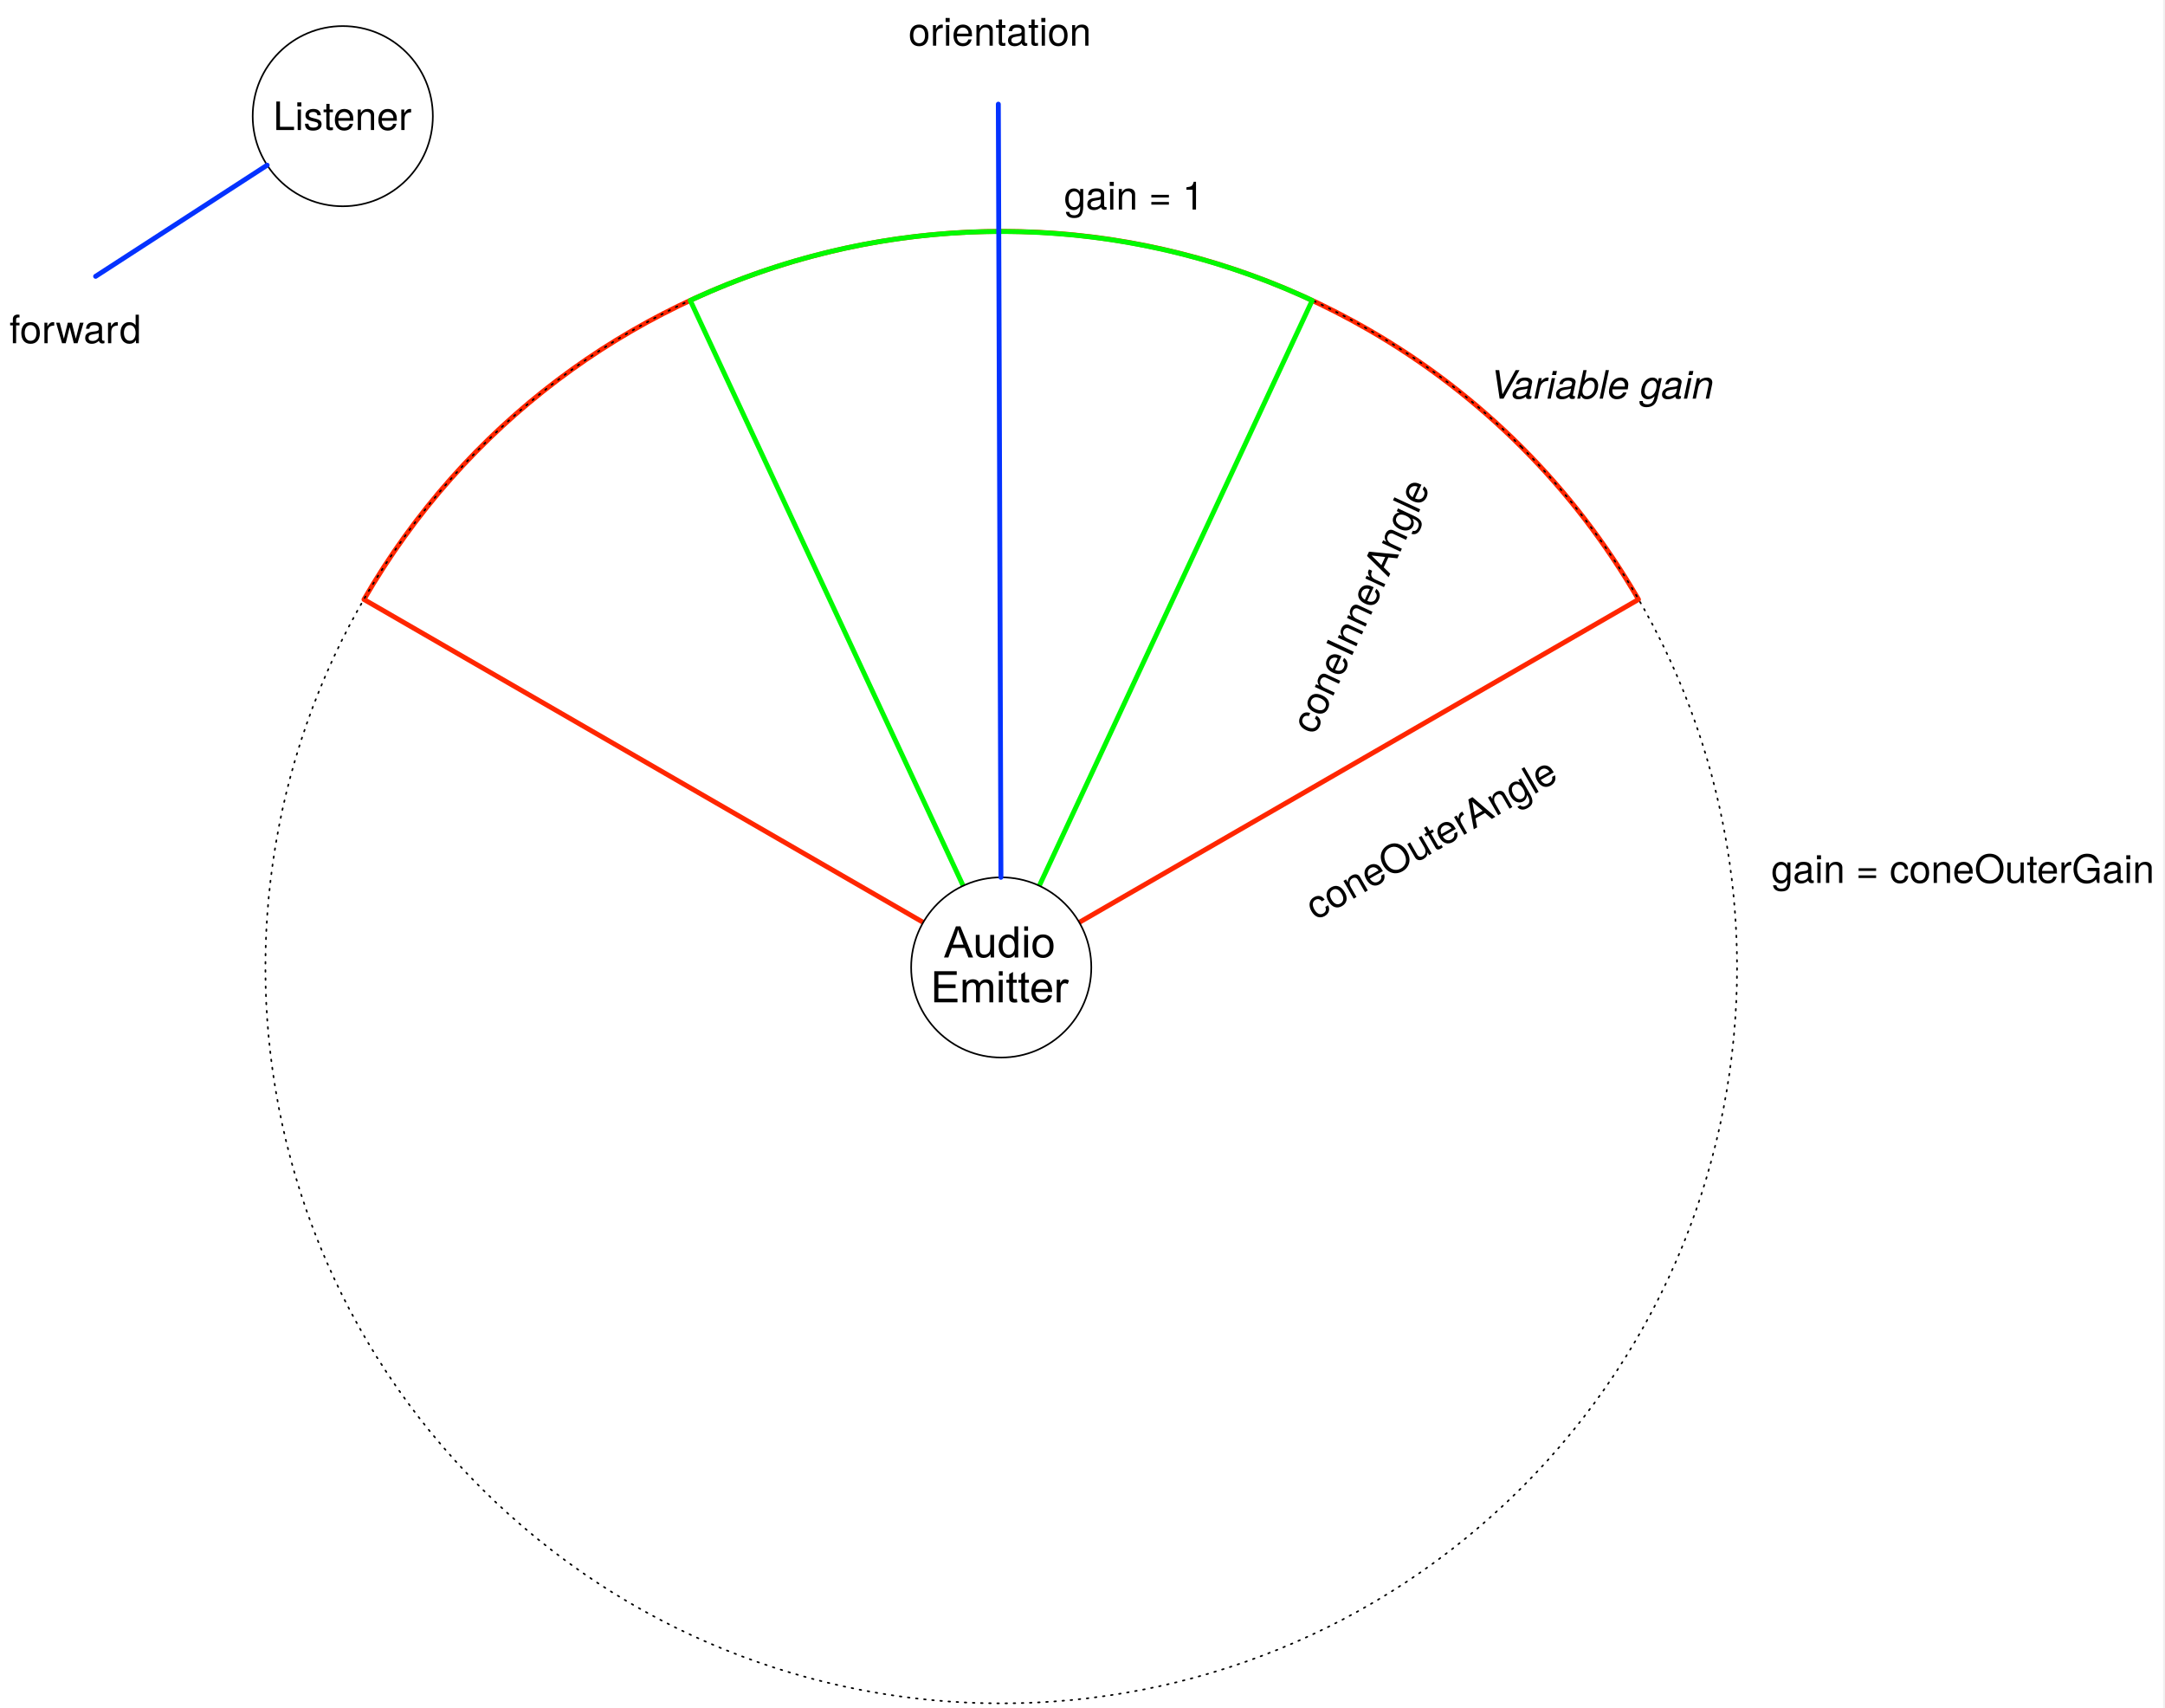
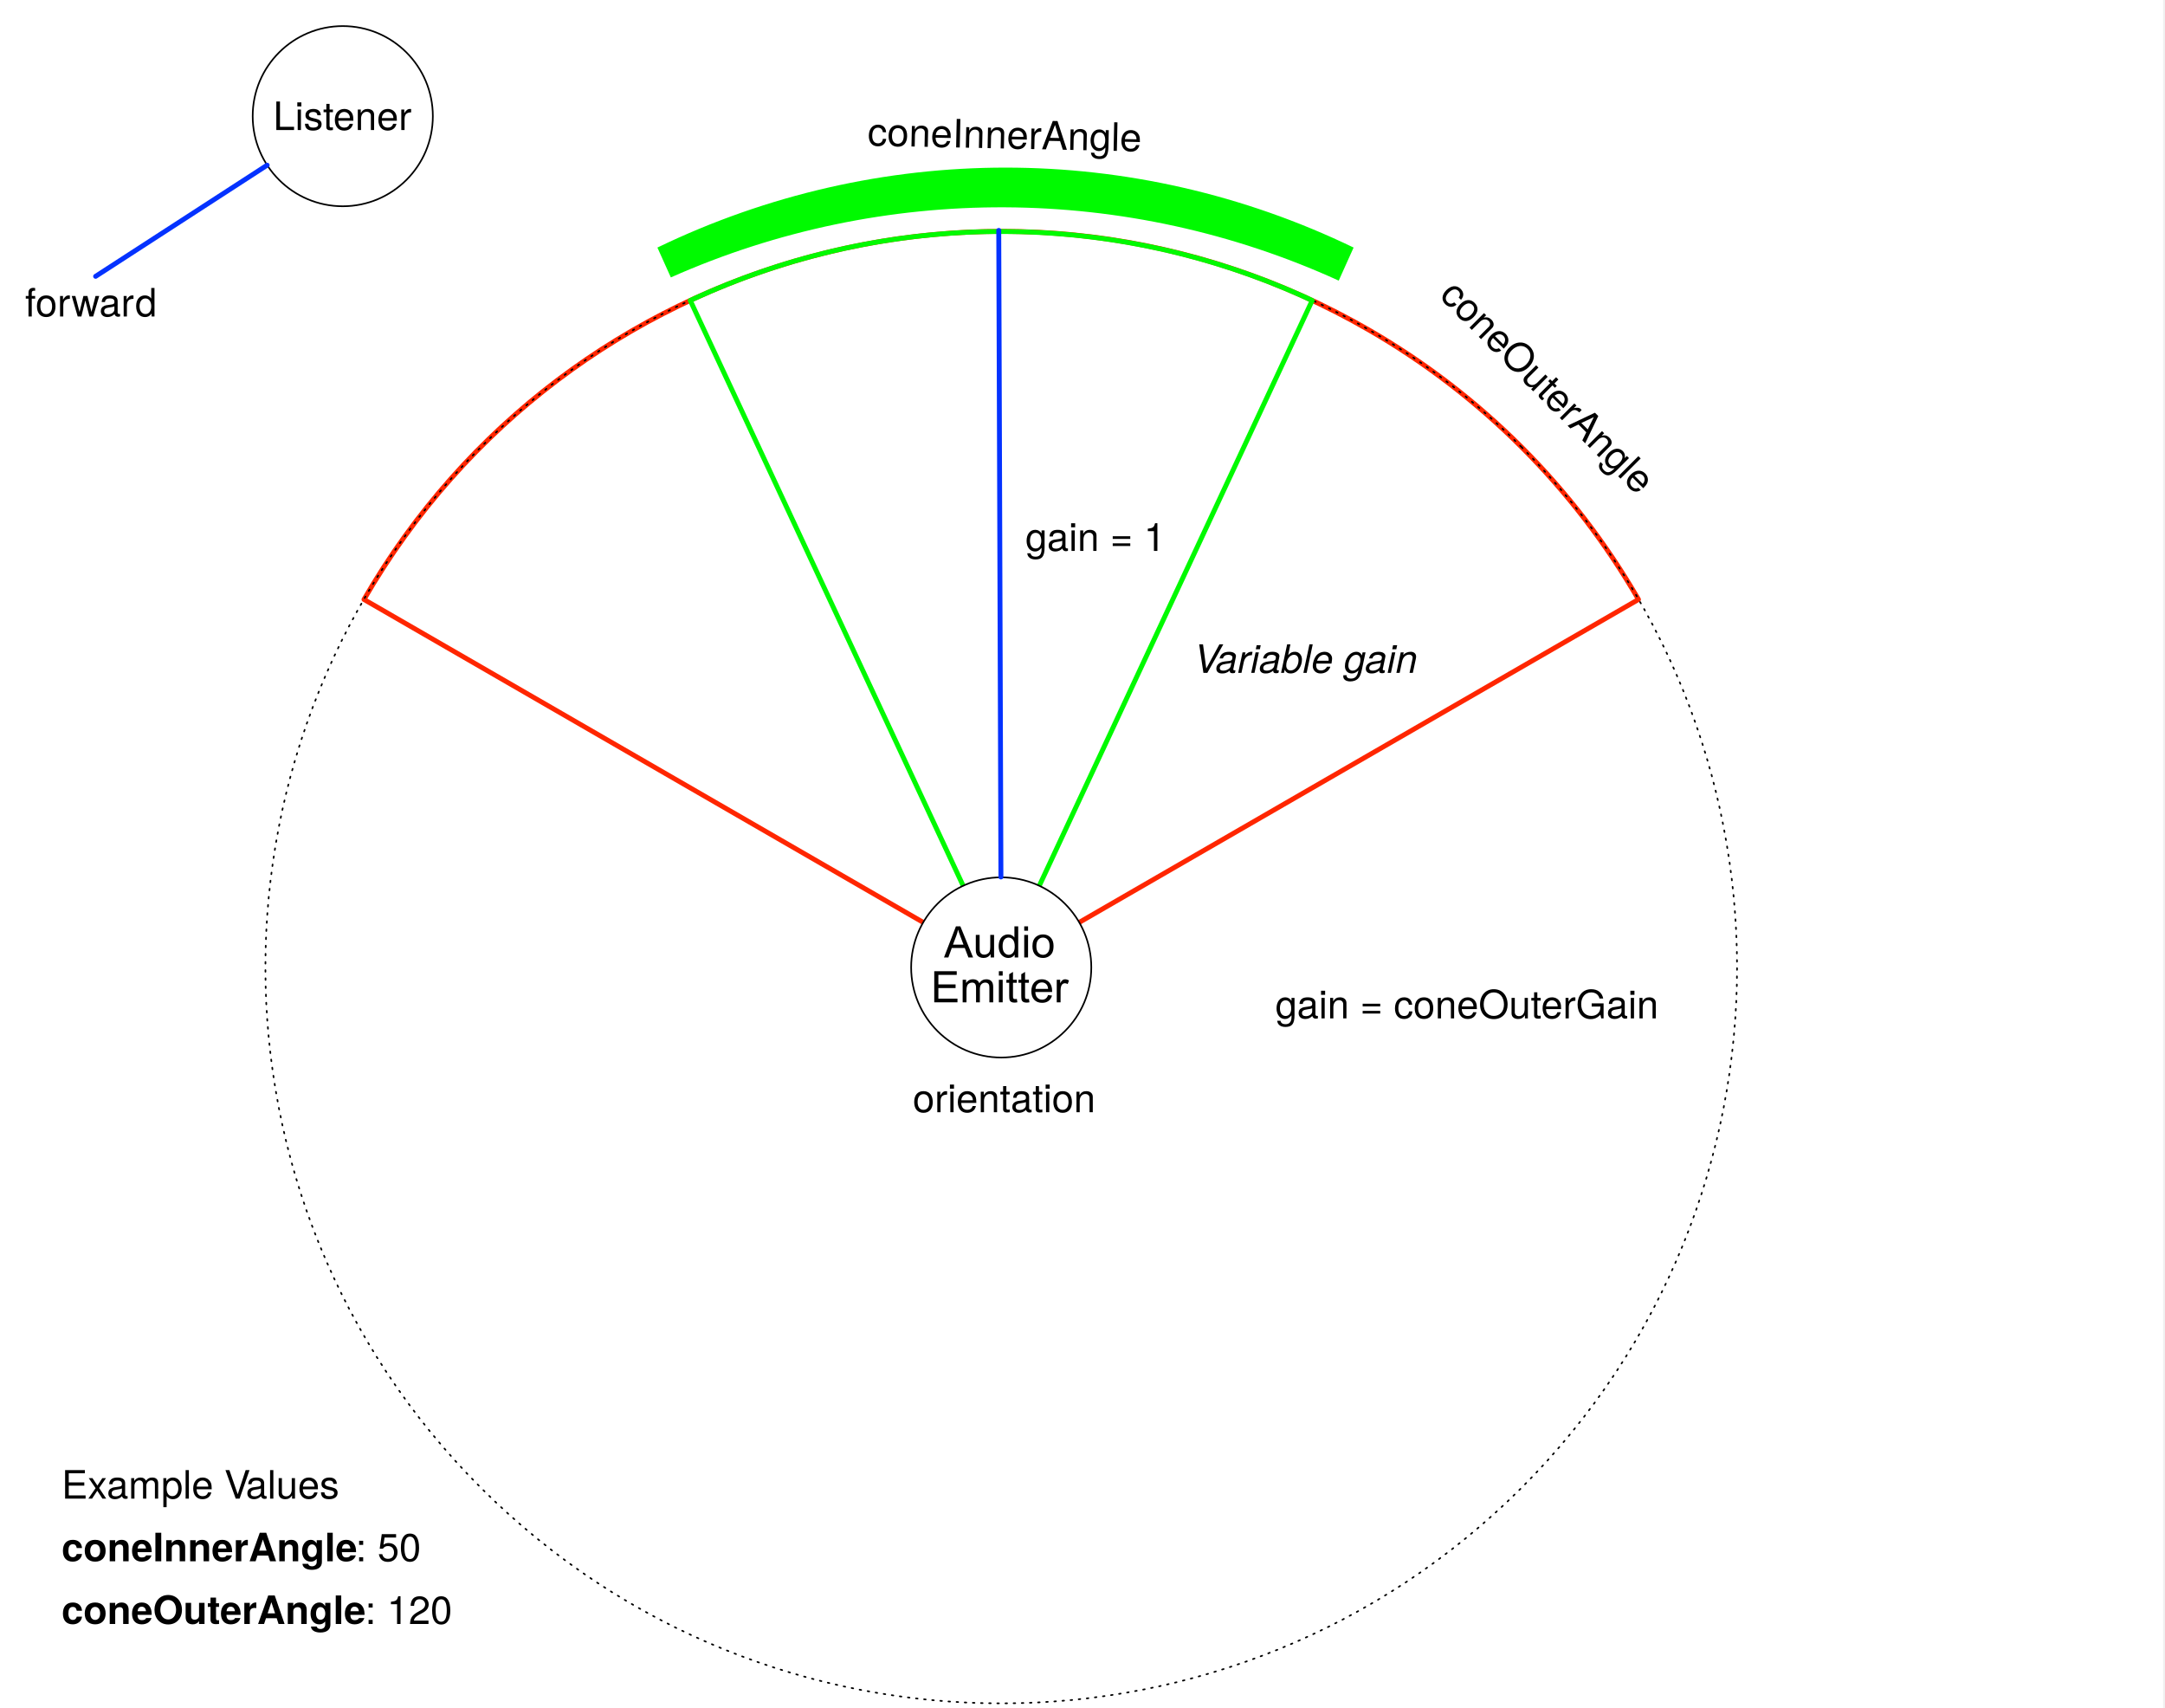
<svg xmlns="http://www.w3.org/2000/svg" width="100%" height="100%" viewBox="0 0 1328 1047" version="1.1" xml:space="preserve" style="fill-rule:evenodd;clip-rule:evenodd;stroke-linecap:round;stroke-linejoin:round;">
  <g id="Canvas_1">
    <rect x="-7.036" y="-2.557" width="1333.9" height="1055.17" style="fill:white;" />
-     <g id="Canvas_1:-Layer-1">
-       <g id="Graphic_6">
-         <path d="M614.148,593.332L223.265,367.656C347.903,151.778 623.946,77.812 839.824,202.45C908.438,242.064 965.416,299.042 1005.03,367.656L614.148,593.332Z" style="fill:none;fill-rule:nonzero;stroke:rgb(255,38,0);stroke-width:3px;" />
-       </g>
-       <g id="Graphic_7">
-         <path d="M933.302,274.179C1109.57,450.442 1109.57,736.222 933.302,912.486C757.038,1088.75 471.258,1088.75 294.994,912.486C118.729,736.222 118.729,450.442 294.994,274.179C471.258,97.914 757.038,97.914 933.302,274.179" style="fill:none;fill-rule:nonzero;stroke:black;stroke-width:1px;stroke-dasharray:1,4;" />
-       </g>
-       <g id="Graphic_5">
-         <path d="M614.148,593.332L423.398,184.268C544.315,127.884 683.981,127.884 804.898,184.268L614.148,593.332Z" style="fill:none;fill-rule:nonzero;stroke:rgb(0,250,0);stroke-width:3px;" />
-       </g>
-       <g id="Graphic_8">
-         <circle cx="614.148" cy="593.332" r="55.25" style="fill:white;" />
-         <circle cx="614.148" cy="593.332" r="55.25" style="fill:none;stroke:black;stroke-width:1px;" />
-       </g>
-       <g id="Graphic_9">
-         <circle cx="210.25" cy="71.25" r="55.25" style="fill:none;stroke:black;stroke-width:1px;" />
-       </g>
-       <g id="Line_11">
-         <path d="M163.872,101.299L58.649,169.475" style="fill:none;fill-rule:nonzero;stroke:rgb(4,50,255);stroke-width:3px;" />
-       </g>
-       <g id="Line_12">
-         <path d="M613.962,538.083L612.37,63.876" style="fill:none;fill-rule:nonzero;stroke:rgb(4,50,255);stroke-width:3px;" />
-       </g>
-       <g transform="matrix(1,0,0,1,167.578,79.75)">
-         <g id="Graphic_13">
-           <g>
-             <text x="0px" y="0px" style="font-family:'HelveticaNeue', 'Helvetica Neue';font-size:24px;">Listener</text>
-           </g>
-         </g>
-       </g>
-       <g transform="matrix(2.22037,0,0,2.22037,-690.605,-961.829)">
-         <path d="M571.818,697.649L575.117,689.059L576.341,689.059L579.857,697.649L578.562,697.649L577.56,695.047L573.968,695.047L573.025,697.649L571.818,697.649ZM574.296,694.122L577.209,694.122L576.312,691.743C576.039,691.02 575.835,690.426 575.703,689.961C575.593,690.512 575.439,691.059 575.24,691.602L574.296,694.122Z" style="fill-rule:nonzero;" />
-         <path d="M584.709,697.649L584.709,696.735C584.224,697.438 583.566,697.79 582.734,697.79C582.367,697.79 582.024,697.719 581.706,697.579C581.387,697.438 581.151,697.261 580.997,697.048C580.842,696.835 580.734,696.575 580.671,696.266C580.628,696.059 580.607,695.731 580.607,695.282L580.607,691.426L581.662,691.426L581.662,694.877C581.662,695.428 581.683,695.799 581.726,695.991C581.793,696.268 581.933,696.486 582.148,696.644C582.363,696.802 582.628,696.881 582.945,696.881C583.261,696.881 583.558,696.8 583.835,696.638C584.113,696.476 584.309,696.255 584.424,695.976C584.54,695.697 584.597,695.291 584.597,694.76L584.597,691.426L585.652,691.426L585.652,697.649L584.709,697.649Z" style="fill-rule:nonzero;" />
-         <path d="M591.341,697.649L591.341,696.864C590.947,697.481 590.367,697.79 589.601,697.79C589.105,697.79 588.649,697.653 588.233,697.379C587.817,697.106 587.495,696.724 587.266,696.234C587.038,695.744 586.923,695.18 586.923,694.543C586.923,693.922 587.027,693.359 587.234,692.853C587.441,692.347 587.752,691.959 588.166,691.69C588.58,691.42 589.043,691.286 589.554,691.286C589.929,691.286 590.263,691.365 590.556,691.523C590.849,691.681 591.087,691.887 591.271,692.141L591.271,689.059L592.32,689.059L592.32,697.649L591.341,697.649ZM588.007,694.543C588.007,695.34 588.175,695.936 588.511,696.331C588.847,696.725 589.244,696.922 589.701,696.922C590.162,696.922 590.553,696.734 590.876,696.357C591.198,695.98 591.359,695.405 591.359,694.631C591.359,693.78 591.195,693.155 590.867,692.756C590.539,692.358 590.134,692.159 589.654,692.159C589.185,692.159 588.794,692.35 588.479,692.733C588.165,693.116 588.007,693.719 588.007,694.543Z" style="fill-rule:nonzero;" />
-         <path d="M593.984,690.272L593.984,689.059L595.039,689.059L595.039,690.272L593.984,690.272ZM593.984,697.649L593.984,691.426L595.039,691.426L595.039,697.649L593.984,697.649Z" style="fill-rule:nonzero;" />
-         <path d="M596.252,694.538C596.252,693.385 596.572,692.532 597.212,691.977C597.748,691.516 598.4,691.286 599.169,691.286C600.025,691.286 600.724,691.566 601.267,692.126C601.81,692.687 602.082,693.461 602.082,694.45C602.082,695.25 601.961,695.88 601.721,696.339C601.481,696.798 601.131,697.155 600.672,697.409C600.213,697.663 599.712,697.79 599.169,697.79C598.298,697.79 597.594,697.51 597.057,696.952C596.52,696.393 596.252,695.588 596.252,694.538ZM597.335,694.538C597.335,695.334 597.509,695.931 597.857,696.328C598.205,696.724 598.642,696.922 599.169,696.922C599.693,696.922 600.128,696.723 600.476,696.325C600.824,695.926 600.998,695.319 600.998,694.502C600.998,693.733 600.823,693.15 600.473,692.753C600.124,692.357 599.689,692.159 599.169,692.159C598.642,692.159 598.205,692.356 597.857,692.75C597.509,693.145 597.335,693.741 597.335,694.538Z" style="fill-rule:nonzero;" />
-         <path d="M569.128,710.041L569.128,701.452L575.339,701.452L575.339,702.465L570.265,702.465L570.265,705.096L575.017,705.096L575.017,706.104L570.265,706.104L570.265,709.028L575.539,709.028L575.539,710.041L569.128,710.041Z" style="fill-rule:nonzero;" />
-         <path d="M576.974,710.041L576.974,703.819L577.918,703.819L577.918,704.692C578.113,704.387 578.373,704.142 578.697,703.957C579.021,703.771 579.39,703.678 579.804,703.678C580.265,703.678 580.643,703.774 580.938,703.965C581.233,704.157 581.441,704.424 581.562,704.768C582.054,704.041 582.695,703.678 583.484,703.678C584.101,703.678 584.576,703.849 584.908,704.191C585.24,704.533 585.406,705.059 585.406,705.77L585.406,710.041L584.357,710.041L584.357,706.122C584.357,705.7 584.323,705.396 584.254,705.21C584.186,705.025 584.062,704.875 583.882,704.762C583.703,704.649 583.492,704.592 583.25,704.592C582.812,704.592 582.449,704.738 582.16,705.029C581.871,705.32 581.726,705.786 581.726,706.426L581.726,710.041L580.671,710.041L580.671,705.998C580.671,705.53 580.585,705.178 580.414,704.944C580.242,704.709 579.96,704.592 579.57,704.592C579.273,704.592 578.999,704.67 578.747,704.827C578.495,704.983 578.312,705.211 578.199,705.512C578.085,705.813 578.029,706.247 578.029,706.813L578.029,710.041L576.974,710.041Z" style="fill-rule:nonzero;" />
-         <path d="M586.976,702.665L586.976,701.452L588.031,701.452L588.031,702.665L586.976,702.665ZM586.976,710.041L586.976,703.819L588.031,703.819L588.031,710.041L586.976,710.041Z" style="fill-rule:nonzero;" />
-         <path d="M591.939,709.098L592.091,710.03C591.794,710.092 591.529,710.123 591.294,710.123C590.912,710.123 590.615,710.063 590.404,709.942C590.193,709.821 590.044,709.662 589.959,709.464C589.873,709.267 589.83,708.852 589.83,708.219L589.83,704.639L589.056,704.639L589.056,703.819L589.83,703.819L589.83,702.278L590.878,701.645L590.878,703.819L591.939,703.819L591.939,704.639L590.878,704.639L590.878,708.278C590.878,708.579 590.897,708.772 590.934,708.858C590.971,708.944 591.032,709.012 591.116,709.063C591.2,709.114 591.32,709.139 591.476,709.139C591.593,709.139 591.748,709.125 591.939,709.098Z" style="fill-rule:nonzero;" />
-         <path d="M595.273,709.098L595.425,710.03C595.128,710.092 594.863,710.123 594.628,710.123C594.246,710.123 593.949,710.063 593.738,709.942C593.527,709.821 593.378,709.662 593.293,709.464C593.207,709.267 593.164,708.852 593.164,708.219L593.164,704.639L592.39,704.639L592.39,703.819L593.164,703.819L593.164,702.278L594.212,701.645L594.212,703.819L595.273,703.819L595.273,704.639L594.212,704.639L594.212,708.278C594.212,708.579 594.231,708.772 594.268,708.858C594.305,708.944 594.366,709.012 594.45,709.063C594.534,709.114 594.654,709.139 594.81,709.139C594.927,709.139 595.082,709.125 595.273,709.098Z" style="fill-rule:nonzero;" />
-         <path d="M600.564,708.038L601.654,708.172C601.482,708.809 601.164,709.303 600.699,709.655C600.234,710.006 599.64,710.182 598.918,710.182C598.007,710.182 597.286,709.902 596.752,709.341C596.219,708.781 595.953,707.995 595.953,706.983C595.953,705.936 596.222,705.123 596.761,704.545C597.3,703.967 598,703.678 598.859,703.678C599.691,703.678 600.371,703.961 600.898,704.528C601.425,705.094 601.689,705.891 601.689,706.918C601.689,706.981 601.687,707.075 601.683,707.2L597.043,707.2C597.082,707.883 597.275,708.407 597.623,708.77C597.97,709.133 598.404,709.315 598.923,709.315C599.31,709.315 599.64,709.213 599.914,709.01C600.187,708.807 600.404,708.483 600.564,708.038ZM597.101,706.332L600.576,706.332C600.529,705.809 600.396,705.416 600.177,705.155C599.841,704.748 599.406,704.545 598.871,704.545C598.386,704.545 597.979,704.707 597.649,705.032C597.319,705.356 597.136,705.79 597.101,706.332Z" style="fill-rule:nonzero;" />
-         <path d="M602.966,710.041L602.966,703.819L603.916,703.819L603.916,704.762C604.158,704.321 604.381,704.03 604.586,703.889C604.792,703.748 605.017,703.678 605.263,703.678C605.619,703.678 605.98,703.791 606.347,704.018L605.984,704.997C605.726,704.844 605.468,704.768 605.21,704.768C604.98,704.768 604.773,704.837 604.589,704.976C604.406,705.115 604.275,705.307 604.197,705.553C604.08,705.928 604.021,706.338 604.021,706.784L604.021,710.041L602.966,710.041Z" style="fill-rule:nonzero;" />
-       </g>
-       <g transform="matrix(1,0,0,1,557.256,28)">
-         <g id="Graphic_15">
-           <g>
-             <text x="0px" y="0px" style="font-family:'HelveticaNeue', 'Helvetica Neue';font-size:24px;">orientation</text>
-           </g>
-         </g>
-       </g>
-       <g transform="matrix(1,0,0,1,5.782,210.5)">
-         <g id="Graphic_16">
-           <g>
-             <g>
-               <text x="0px" y="0px" style="font-family:'HelveticaNeue', 'Helvetica Neue';font-size:24px;">forwar</text>
-               <g transform="matrix(1,0,0,1,67.512,0)">
-                 <text x="0px" y="0px" style="font-family:'HelveticaNeue', 'Helvetica Neue';font-size:24px;">d</text>
-               </g>
-             </g>
-           </g>
-         </g>
-       </g>
-       <g transform="matrix(0.422618,-0.906308,0.906308,0.422618,806.478,451.101)">
-         <g id="Graphic_17">
-           <g>
-             <text x="0px" y="0px" style="font-family:'HelveticaNeue', 'Helvetica Neue';font-size:24px;">coneInnerAngle</text>
-           </g>
-         </g>
-       </g>
-       <g transform="matrix(0.866025,-0.5,0.5,0.866025,806.941,564.66)">
-         <g id="Graphic_18">
-           <g>
-             <text x="0px" y="0px" style="font-family:'HelveticaNeue', 'Helvetica Neue';font-size:24px;">coneOuterAngle</text>
-           </g>
-         </g>
-       </g>
-       <g transform="matrix(1,0,0,1,652.697,128.5)">
-         <g id="Graphic_19">
-           <g>
-             <text x="0px" y="0px" style="font-family:'HelveticaNeue', 'Helvetica Neue';font-size:24px;">gain = 1</text>
-           </g>
-         </g>
-       </g>
-       <g transform="matrix(1,0,0,1,1086.5,541.5)">
-         <g id="Graphic_21">
-           <g>
-             <text x="0px" y="0px" style="font-family:'HelveticaNeue', 'Helvetica Neue';font-size:24px;">gain = coneOuterGain</text>
-           </g>
-         </g>
-       </g>
-       <g transform="matrix(1,0,0,1,914.05,244.5)">
-         <g id="Graphic_22">
-           <g>
-             <g>
-               <text x="0px" y="0px" style="font-family:'HelveticaNeue-Italic', 'Helvetica Neue';font-style:italic;font-size:24px;">V</text>
-               <g transform="matrix(1,0,0,1,13.344,0)">
-                 <text x="0px" y="0px" style="font-family:'HelveticaNeue-Italic', 'Helvetica Neue';font-style:italic;font-size:24px;">ariable gain</text>
-               </g>
-             </g>
-           </g>
-         </g>
-       </g>
+     <path d="M614.148,593.332L223.265,367.656C347.903,151.778 623.946,77.812 839.824,202.45C908.438,242.064 965.416,299.042 1005.03,367.656L614.148,593.332Z" style="fill:none;fill-rule:nonzero;stroke:rgb(255,38,0);stroke-width:3px;" />
+     <path d="M933.302,274.179C1109.57,450.442 1109.57,736.222 933.302,912.486C757.038,1088.75 471.258,1088.75 294.994,912.486C118.729,736.222 118.729,450.442 294.994,274.179C471.258,97.914 757.038,97.914 933.302,274.179" style="fill:none;fill-rule:nonzero;stroke:black;stroke-width:1px;stroke-dasharray:1,4;" />
+     <path d="M614.148,593.332L423.398,184.268C544.315,127.884 683.981,127.884 804.898,184.268L614.148,593.332Z" style="fill:none;fill-rule:nonzero;stroke:rgb(0,250,0);stroke-width:3px;" />
+     <circle cx="614.148" cy="593.332" r="55.25" style="fill:white;" />
+     <circle cx="614.148" cy="593.332" r="55.25" style="fill:none;stroke:black;stroke-width:1px;" />
+     <circle cx="210.25" cy="71.25" r="55.25" style="fill:none;stroke:black;stroke-width:1px;" />
+     <path d="M163.872,101.299L58.649,169.475" style="fill:none;fill-rule:nonzero;stroke:rgb(4,50,255);stroke-width:3px;" />
+     <g transform="matrix(0.999998,-0.000546603,-0.000546603,0.837184,0.295245,87.9441)">
+       <path d="M613.962,538.083L612.37,63.876" style="fill:none;fill-rule:nonzero;stroke:rgb(4,50,255);stroke-width:3px;" />
+     </g>
+     <g transform="matrix(1,0,0,1,167.578,79.75)">
+       <text x="0px" y="0px" style="font-family:'HelveticaNeue', 'Helvetica Neue';font-size:24px;">Listener</text>
+     </g>
+     <g transform="matrix(1,0,0,1,37.7855,919.112)">
+       <text x="0px" y="0px" style="font-family:'HelveticaNeue', 'Helvetica Neue';font-size:24px;">Example V<tspan x="112.92px 125.808px " y="0px 0px ">al</tspan>ues</text>
+       <text x="0px" y="38.443px" style="font-family:'HelveticaNeue-Bold', 'Helvetica Neue';font-weight:700;font-size:24px;">coneInnerAngle</text>
+       <text x="180.408px" y="38.443px" style="font-family:'HelveticaNeue', 'Helvetica Neue';font-size:24px;">: 50</text>
+       <text x="0px" y="76.887px" style="font-family:'HelveticaNeue-Bold', 'Helvetica Neue';font-weight:700;font-size:24px;">coneOuterAngle</text>
+       <text x="186.216px" y="76.887px" style="font-family:'HelveticaNeue', 'Helvetica Neue';font-size:24px;">: 120</text>
+     </g>
+     <g transform="matrix(2.22037,0,0,2.22037,-690.605,-961.829)">
+       <path d="M571.818,697.649L575.117,689.059L576.341,689.059L579.857,697.649L578.562,697.649L577.56,695.047L573.968,695.047L573.025,697.649L571.818,697.649ZM574.296,694.122L577.209,694.122L576.312,691.743C576.039,691.02 575.835,690.426 575.703,689.961C575.593,690.512 575.439,691.059 575.24,691.602L574.296,694.122Z" style="fill-rule:nonzero;" />
+     </g>
+     <g transform="matrix(2.22037,0,0,2.22037,-690.605,-961.829)">
+       <path d="M584.709,697.649L584.709,696.735C584.224,697.438 583.566,697.79 582.734,697.79C582.367,697.79 582.024,697.719 581.706,697.579C581.387,697.438 581.151,697.261 580.997,697.048C580.842,696.835 580.734,696.575 580.671,696.266C580.628,696.059 580.607,695.731 580.607,695.282L580.607,691.426L581.662,691.426L581.662,694.877C581.662,695.428 581.683,695.799 581.726,695.991C581.793,696.268 581.933,696.486 582.148,696.644C582.363,696.802 582.628,696.881 582.945,696.881C583.261,696.881 583.558,696.8 583.835,696.638C584.113,696.476 584.309,696.255 584.424,695.976C584.54,695.697 584.597,695.291 584.597,694.76L584.597,691.426L585.652,691.426L585.652,697.649L584.709,697.649Z" style="fill-rule:nonzero;" />
+     </g>
+     <g transform="matrix(2.22037,0,0,2.22037,-690.605,-961.829)">
+       <path d="M591.341,697.649L591.341,696.864C590.947,697.481 590.367,697.79 589.601,697.79C589.105,697.79 588.649,697.653 588.233,697.379C587.817,697.106 587.495,696.724 587.266,696.234C587.038,695.744 586.923,695.18 586.923,694.543C586.923,693.922 587.027,693.359 587.234,692.853C587.441,692.347 587.752,691.959 588.166,691.69C588.58,691.42 589.043,691.286 589.554,691.286C589.929,691.286 590.263,691.365 590.556,691.523C590.849,691.681 591.087,691.887 591.271,692.141L591.271,689.059L592.32,689.059L592.32,697.649L591.341,697.649ZM588.007,694.543C588.007,695.34 588.175,695.936 588.511,696.331C588.847,696.725 589.244,696.922 589.701,696.922C590.162,696.922 590.553,696.734 590.876,696.357C591.198,695.98 591.359,695.405 591.359,694.631C591.359,693.78 591.195,693.155 590.867,692.756C590.539,692.358 590.134,692.159 589.654,692.159C589.185,692.159 588.794,692.35 588.479,692.733C588.165,693.116 588.007,693.719 588.007,694.543Z" style="fill-rule:nonzero;" />
+     </g>
+     <g transform="matrix(2.22037,0,0,2.22037,-690.605,-961.829)">
+       <path d="M593.984,690.272L593.984,689.059L595.039,689.059L595.039,690.272L593.984,690.272ZM593.984,697.649L593.984,691.426L595.039,691.426L595.039,697.649L593.984,697.649Z" style="fill-rule:nonzero;" />
+     </g>
+     <g transform="matrix(2.22037,0,0,2.22037,-690.605,-961.829)">
+       <path d="M596.252,694.538C596.252,693.385 596.572,692.532 597.212,691.977C597.748,691.516 598.4,691.286 599.169,691.286C600.025,691.286 600.724,691.566 601.267,692.126C601.81,692.687 602.082,693.461 602.082,694.45C602.082,695.25 601.961,695.88 601.721,696.339C601.481,696.798 601.131,697.155 600.672,697.409C600.213,697.663 599.712,697.79 599.169,697.79C598.298,697.79 597.594,697.51 597.057,696.952C596.52,696.393 596.252,695.588 596.252,694.538ZM597.335,694.538C597.335,695.334 597.509,695.931 597.857,696.328C598.205,696.724 598.642,696.922 599.169,696.922C599.693,696.922 600.128,696.723 600.476,696.325C600.824,695.926 600.998,695.319 600.998,694.502C600.998,693.733 600.823,693.15 600.473,692.753C600.124,692.357 599.689,692.159 599.169,692.159C598.642,692.159 598.205,692.356 597.857,692.75C597.509,693.145 597.335,693.741 597.335,694.538Z" style="fill-rule:nonzero;" />
+     </g>
+     <g transform="matrix(2.22037,0,0,2.22037,-690.605,-961.829)">
+       <path d="M569.128,710.041L569.128,701.452L575.339,701.452L575.339,702.465L570.265,702.465L570.265,705.096L575.017,705.096L575.017,706.104L570.265,706.104L570.265,709.028L575.539,709.028L575.539,710.041L569.128,710.041Z" style="fill-rule:nonzero;" />
+     </g>
+     <g transform="matrix(2.22037,0,0,2.22037,-690.605,-961.829)">
+       <path d="M576.974,710.041L576.974,703.819L577.918,703.819L577.918,704.692C578.113,704.387 578.373,704.142 578.697,703.957C579.021,703.771 579.39,703.678 579.804,703.678C580.265,703.678 580.643,703.774 580.938,703.965C581.233,704.157 581.441,704.424 581.562,704.768C582.054,704.041 582.695,703.678 583.484,703.678C584.101,703.678 584.576,703.849 584.908,704.191C585.24,704.533 585.406,705.059 585.406,705.77L585.406,710.041L584.357,710.041L584.357,706.122C584.357,705.7 584.323,705.396 584.254,705.21C584.186,705.025 584.062,704.875 583.882,704.762C583.703,704.649 583.492,704.592 583.25,704.592C582.812,704.592 582.449,704.738 582.16,705.029C581.871,705.32 581.726,705.786 581.726,706.426L581.726,710.041L580.671,710.041L580.671,705.998C580.671,705.53 580.585,705.178 580.414,704.944C580.242,704.709 579.96,704.592 579.57,704.592C579.273,704.592 578.999,704.67 578.747,704.827C578.495,704.983 578.312,705.211 578.199,705.512C578.085,705.813 578.029,706.247 578.029,706.813L578.029,710.041L576.974,710.041Z" style="fill-rule:nonzero;" />
+     </g>
+     <g transform="matrix(2.22037,0,0,2.22037,-690.605,-961.829)">
+       <path d="M586.976,702.665L586.976,701.452L588.031,701.452L588.031,702.665L586.976,702.665ZM586.976,710.041L586.976,703.819L588.031,703.819L588.031,710.041L586.976,710.041Z" style="fill-rule:nonzero;" />
+     </g>
+     <g transform="matrix(2.22037,0,0,2.22037,-690.605,-961.829)">
+       <path d="M591.939,709.098L592.091,710.03C591.794,710.092 591.529,710.123 591.294,710.123C590.912,710.123 590.615,710.063 590.404,709.942C590.193,709.821 590.044,709.662 589.959,709.464C589.873,709.267 589.83,708.852 589.83,708.219L589.83,704.639L589.056,704.639L589.056,703.819L589.83,703.819L589.83,702.278L590.878,701.645L590.878,703.819L591.939,703.819L591.939,704.639L590.878,704.639L590.878,708.278C590.878,708.579 590.897,708.772 590.934,708.858C590.971,708.944 591.032,709.012 591.116,709.063C591.2,709.114 591.32,709.139 591.476,709.139C591.593,709.139 591.748,709.125 591.939,709.098Z" style="fill-rule:nonzero;" />
+     </g>
+     <g transform="matrix(2.22037,0,0,2.22037,-690.605,-961.829)">
+       <path d="M595.273,709.098L595.425,710.03C595.128,710.092 594.863,710.123 594.628,710.123C594.246,710.123 593.949,710.063 593.738,709.942C593.527,709.821 593.378,709.662 593.293,709.464C593.207,709.267 593.164,708.852 593.164,708.219L593.164,704.639L592.39,704.639L592.39,703.819L593.164,703.819L593.164,702.278L594.212,701.645L594.212,703.819L595.273,703.819L595.273,704.639L594.212,704.639L594.212,708.278C594.212,708.579 594.231,708.772 594.268,708.858C594.305,708.944 594.366,709.012 594.45,709.063C594.534,709.114 594.654,709.139 594.81,709.139C594.927,709.139 595.082,709.125 595.273,709.098Z" style="fill-rule:nonzero;" />
+     </g>
+     <g transform="matrix(2.22037,0,0,2.22037,-690.605,-961.829)">
+       <path d="M600.564,708.038L601.654,708.172C601.482,708.809 601.164,709.303 600.699,709.655C600.234,710.006 599.64,710.182 598.918,710.182C598.007,710.182 597.286,709.902 596.752,709.341C596.219,708.781 595.953,707.995 595.953,706.983C595.953,705.936 596.222,705.123 596.761,704.545C597.3,703.967 598,703.678 598.859,703.678C599.691,703.678 600.371,703.961 600.898,704.528C601.425,705.094 601.689,705.891 601.689,706.918C601.689,706.981 601.687,707.075 601.683,707.2L597.043,707.2C597.082,707.883 597.275,708.407 597.623,708.77C597.97,709.133 598.404,709.315 598.923,709.315C599.31,709.315 599.64,709.213 599.914,709.01C600.187,708.807 600.404,708.483 600.564,708.038ZM597.101,706.332L600.576,706.332C600.529,705.809 600.396,705.416 600.177,705.155C599.841,704.748 599.406,704.545 598.871,704.545C598.386,704.545 597.979,704.707 597.649,705.032C597.319,705.356 597.136,705.79 597.101,706.332Z" style="fill-rule:nonzero;" />
+     </g>
+     <g transform="matrix(2.22037,0,0,2.22037,-690.605,-961.829)">
+       <path d="M602.966,710.041L602.966,703.819L603.916,703.819L603.916,704.762C604.158,704.321 604.381,704.03 604.586,703.889C604.792,703.748 605.017,703.678 605.263,703.678C605.619,703.678 605.98,703.791 606.347,704.018L605.984,704.997C605.726,704.844 605.468,704.768 605.21,704.768C604.98,704.768 604.773,704.837 604.589,704.976C604.406,705.115 604.275,705.307 604.197,705.553C604.08,705.928 604.021,706.338 604.021,706.784L604.021,710.041L602.966,710.041Z" style="fill-rule:nonzero;" />
+     </g>
+     <g transform="matrix(1,0,0,1,559.908,682.148)">
+       <text x="0px" y="0px" style="font-family:'HelveticaNeue', 'Helvetica Neue';font-size:24px;">orientation</text>
+     </g>
+     <g transform="matrix(1,0,0,1,15.3723,194.103)">
+       <text x="0px" y="0px" style="font-family:'HelveticaNeue', 'Helvetica Neue';font-size:24px;">forwar</text>
+     </g>
+     <g transform="matrix(1,0,0,1,82.8843,194.103)">
+       <text x="0px" y="0px" style="font-family:'HelveticaNeue', 'Helvetica Neue';font-size:24px;">d</text>
+     </g>
+     <g transform="matrix(0.999771,0.0214082,-0.0214082,0.999771,532.06,89.2555)">
+       <text x="0px" y="0px" style="font-family:'HelveticaNeue', 'Helvetica Neue';font-size:24px;">coneInnerAngle</text>
+     </g>
+     <g transform="matrix(0.707107,0.707107,-0.707107,0.707107,882.284,181.811)">
+       <text x="0px" y="0px" style="font-family:'HelveticaNeue', 'Helvetica Neue';font-size:24px;">coneOuterAngle</text>
+     </g>
+     <g transform="matrix(1,0,0,1,629.004,337.88)">
+       <text x="0px" y="0px" style="font-family:'HelveticaNeue', 'Helvetica Neue';font-size:24px;">gain = 1</text>
+     </g>
+     <g transform="matrix(1,0,0,1,782.319,624.599)">
+       <text x="0px" y="0px" style="font-family:'HelveticaNeue', 'Helvetica Neue';font-size:24px;">gain = coneOuterGain</text>
+     </g>
+     <g transform="matrix(1,0,0,1,732.358,412.681)">
+       <text x="0px" y="0px" style="font-family:'HelveticaNeue-Italic', 'Helvetica Neue';font-style:italic;font-size:24px;">V</text>
+     </g>
+     <g transform="matrix(1,0,0,1,745.702,412.681)">
+       <text x="0px" y="0px" style="font-family:'HelveticaNeue-Italic', 'Helvetica Neue';font-style:italic;font-size:24px;">ariable gain</text>
+     </g>
+     <g transform="matrix(1,0,0,1,0,9)">
+       <path d="M411.492,161.143L403.248,142.831C538.601,77.449 694.941,77.449 830.294,142.831L821.167,163.108C691.113,103.815 541.956,103.162 411.492,161.143Z" style="fill:rgb(0,250,0);fill-rule:nonzero;" />
    </g>
  </g>
</svg>
